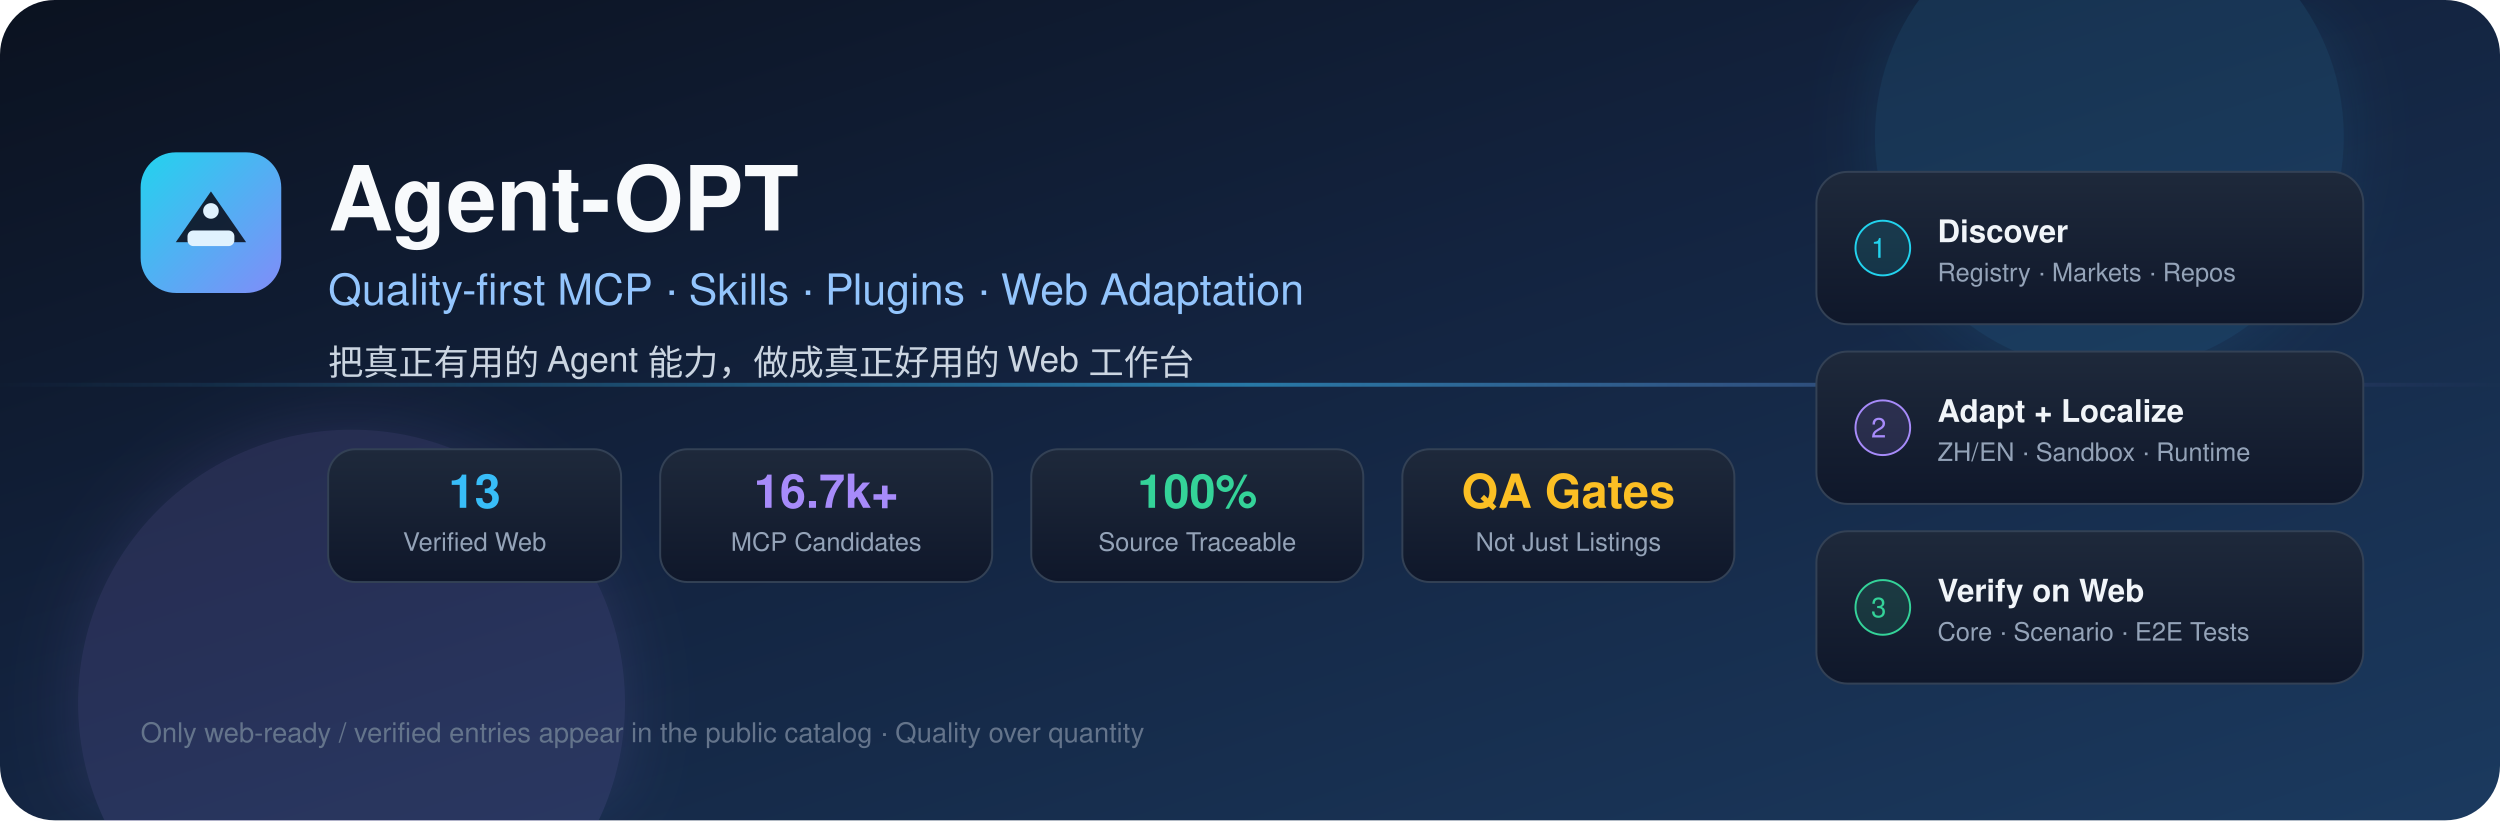
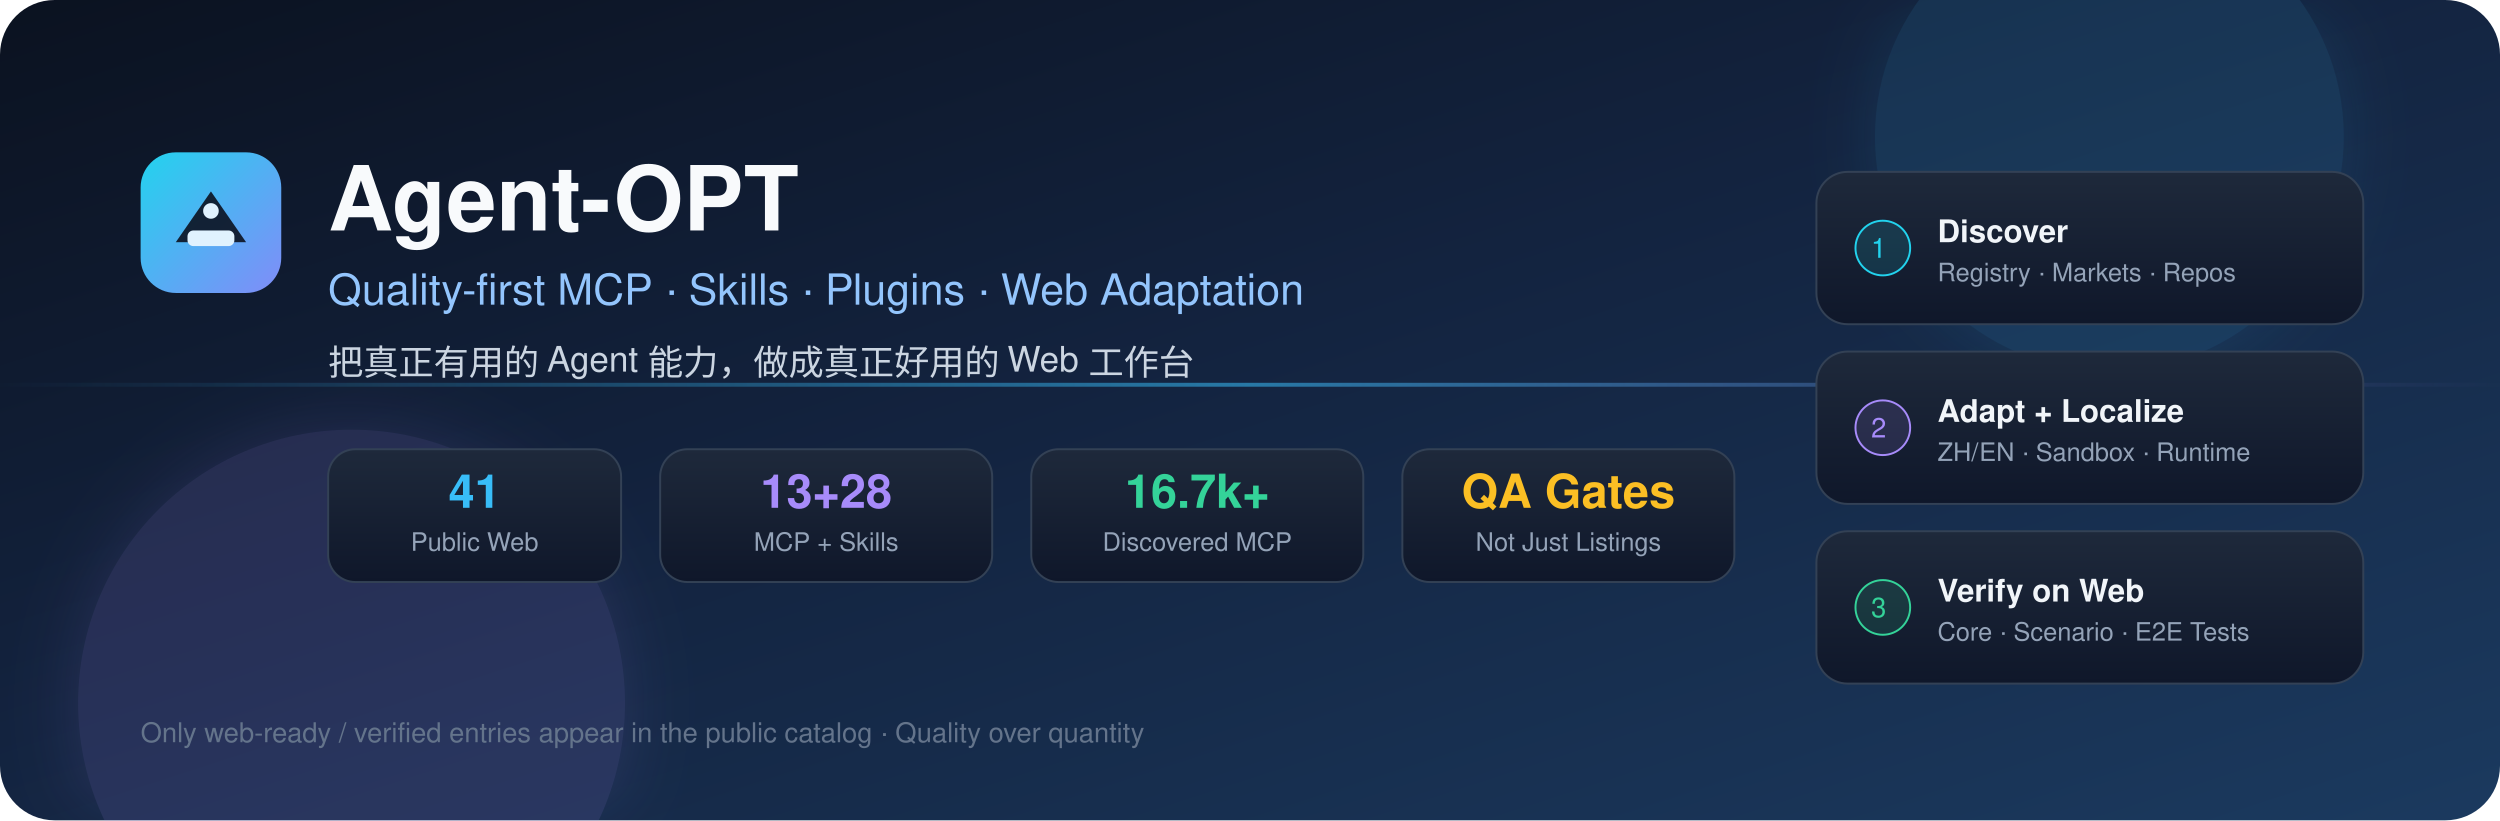
<svg xmlns="http://www.w3.org/2000/svg" width="1280" height="420" viewBox="0 0 1280 420" role="img" aria-label="Agent-OPT hero banner">
  <defs>
    <linearGradient id="bg" x1="0" y1="0" x2="1" y2="1">
      <stop offset="0%" stop-color="#0b1220" />
      <stop offset="45%" stop-color="#13233f" />
      <stop offset="100%" stop-color="#1b3a5f" />
    </linearGradient>
    <linearGradient id="glow" x1="0" y1="0" x2="1" y2="0">
      <stop offset="0%" stop-color="#38bdf8" stop-opacity="0.0" />
      <stop offset="50%" stop-color="#38bdf8" stop-opacity="0.55" />
      <stop offset="100%" stop-color="#a78bfa" stop-opacity="0.0" />
    </linearGradient>
    <linearGradient id="card" x1="0" y1="0" x2="0" y2="1">
      <stop offset="0%" stop-color="#1e293b" />
      <stop offset="100%" stop-color="#0f172a" />
    </linearGradient>
    <linearGradient id="accent" x1="0" y1="0" x2="1" y2="1">
      <stop offset="0%" stop-color="#22d3ee" />
      <stop offset="100%" stop-color="#818cf8" />
    </linearGradient>
    <filter id="soft" x="-20%" y="-20%" width="140%" height="140%">
      <feGaussianBlur stdDeviation="18" result="b" />
      <feMerge>
        <feMergeNode in="b" />
        <feMergeNode in="SourceGraphic" />
      </feMerge>
    </filter>
  </defs>
  <rect width="1280" height="420" rx="28" fill="url(#bg)" />
  <circle cx="1080" cy="70" r="120" fill="#38bdf8" opacity="0.12" filter="url(#soft)" />
  <circle cx="180" cy="360" r="140" fill="#a78bfa" opacity="0.14" filter="url(#soft)" />
  <rect x="0" y="196" width="1280" height="2" fill="url(#glow)" />
  <g transform="translate(72,78)">
    <rect width="72" height="72" rx="18" fill="url(#accent)" />
    <path d="M18 46 L36 20 L54 46 Z" fill="#0b1220" opacity="0.9" />
    <rect x="24" y="40" width="24" height="8" rx="3" fill="#e0f2fe" />
    <circle cx="36" cy="30" r="4" fill="#e0f2fe" />
  </g>
  <text x="168" y="118" fill="#f8fafc" font-family="Segoe UI, Helvetica, Arial, sans-serif" font-size="46" font-weight="700">Agent-OPT</text>
  <text x="168" y="156" fill="#93c5fd" font-family="Segoe UI, Helvetica, Arial, sans-serif" font-size="22">Quality-first MCP · Skills · Plugins · Web Adaptation</text>
  <text x="168" y="192" fill="#cbd5e1" font-family="Segoe UI, Helvetica, Arial, sans-serif" font-size="18">把真正有用的 Agent 能力，做成真正好用的 Web 工作台</text>
  <g font-family="Segoe UI, Helvetica, Arial, sans-serif">
    <g transform="translate(168,230)">
      <rect width="150" height="68" rx="14" fill="url(#card)" stroke="#334155" />
-       <text x="75" y="30" text-anchor="middle" fill="#38bdf8" font-size="24" font-weight="700">13</text>
-       <text x="75" y="52" text-anchor="middle" fill="#94a3b8" font-size="13">Verified Web</text>
+       <text x="75" y="30" text-anchor="middle" fill="#38bdf8" font-size="24" font-weight="700">41</text>
+       <text x="75" y="52" text-anchor="middle" fill="#94a3b8" font-size="13">Public Web</text>
    </g>
    <g transform="translate(338,230)">
      <rect width="170" height="68" rx="14" fill="url(#card)" stroke="#334155" />
-       <text x="85" y="30" text-anchor="middle" fill="#a78bfa" font-size="24" font-weight="700">16.7k+</text>
-       <text x="85" y="52" text-anchor="middle" fill="#94a3b8" font-size="13">MCP Candidates</text>
+       <text x="85" y="30" text-anchor="middle" fill="#a78bfa" font-size="24" font-weight="700">13+28</text>
+       <text x="85" y="52" text-anchor="middle" fill="#94a3b8" font-size="13">MCP + Skills</text>
    </g>
    <g transform="translate(528,230)">
      <rect width="170" height="68" rx="14" fill="url(#card)" stroke="#334155" />
-       <text x="85" y="30" text-anchor="middle" fill="#34d399" font-size="24" font-weight="700">100%</text>
-       <text x="85" y="52" text-anchor="middle" fill="#94a3b8" font-size="13">Source Traceable</text>
+       <text x="85" y="30" text-anchor="middle" fill="#34d399" font-size="24" font-weight="700">16.7k+</text>
+       <text x="85" y="52" text-anchor="middle" fill="#94a3b8" font-size="13">Discovered MCP</text>
    </g>
    <g transform="translate(718,230)">
      <rect width="170" height="68" rx="14" fill="url(#card)" stroke="#334155" />
      <text x="85" y="30" text-anchor="middle" fill="#fbbf24" font-size="24" font-weight="700">QA Gates</text>
      <text x="85" y="52" text-anchor="middle" fill="#94a3b8" font-size="13">Not Just Listings</text>
    </g>
  </g>
  <g font-family="Segoe UI, Helvetica, Arial, sans-serif">
    <g transform="translate(930,88)">
      <rect width="280" height="78" rx="16" fill="url(#card)" stroke="#334155" />
      <circle cx="34" cy="39" r="14" fill="#22d3ee22" stroke="#22d3ee" />
      <text x="28" y="44" fill="#22d3ee" font-size="14">1</text>
      <text x="62" y="36" fill="#f1f5f9" font-size="16" font-weight="600">Discover</text>
      <text x="62" y="56" fill="#94a3b8" font-size="13">Registry · Markets · Repos</text>
    </g>
    <g transform="translate(930,180)">
      <rect width="280" height="78" rx="16" fill="url(#card)" stroke="#334155" />
      <circle cx="34" cy="39" r="14" fill="#a78bfa22" stroke="#a78bfa" />
      <text x="28" y="44" fill="#a78bfa" font-size="14">2</text>
      <text x="62" y="36" fill="#f1f5f9" font-size="16" font-weight="600">Adapt + Localize</text>
      <text x="62" y="56" fill="#94a3b8" font-size="13">ZH/EN · Sandbox · Runtime</text>
    </g>
    <g transform="translate(930,272)">
      <rect width="280" height="78" rx="16" fill="url(#card)" stroke="#334155" />
      <circle cx="34" cy="39" r="14" fill="#34d39922" stroke="#34d399" />
      <text x="28" y="44" fill="#34d399" font-size="14">3</text>
      <text x="62" y="36" fill="#f1f5f9" font-size="16" font-weight="600">Verify on Web</text>
      <text x="62" y="56" fill="#94a3b8" font-size="13">Core · Scenario · E2E Tests</text>
    </g>
  </g>
  <text x="72" y="380" fill="#64748b" font-family="Segoe UI, Helvetica, Arial, sans-serif" font-size="14">Only web-ready / verified entries appear in the public catalog · Quality over quantity</text>
</svg>
